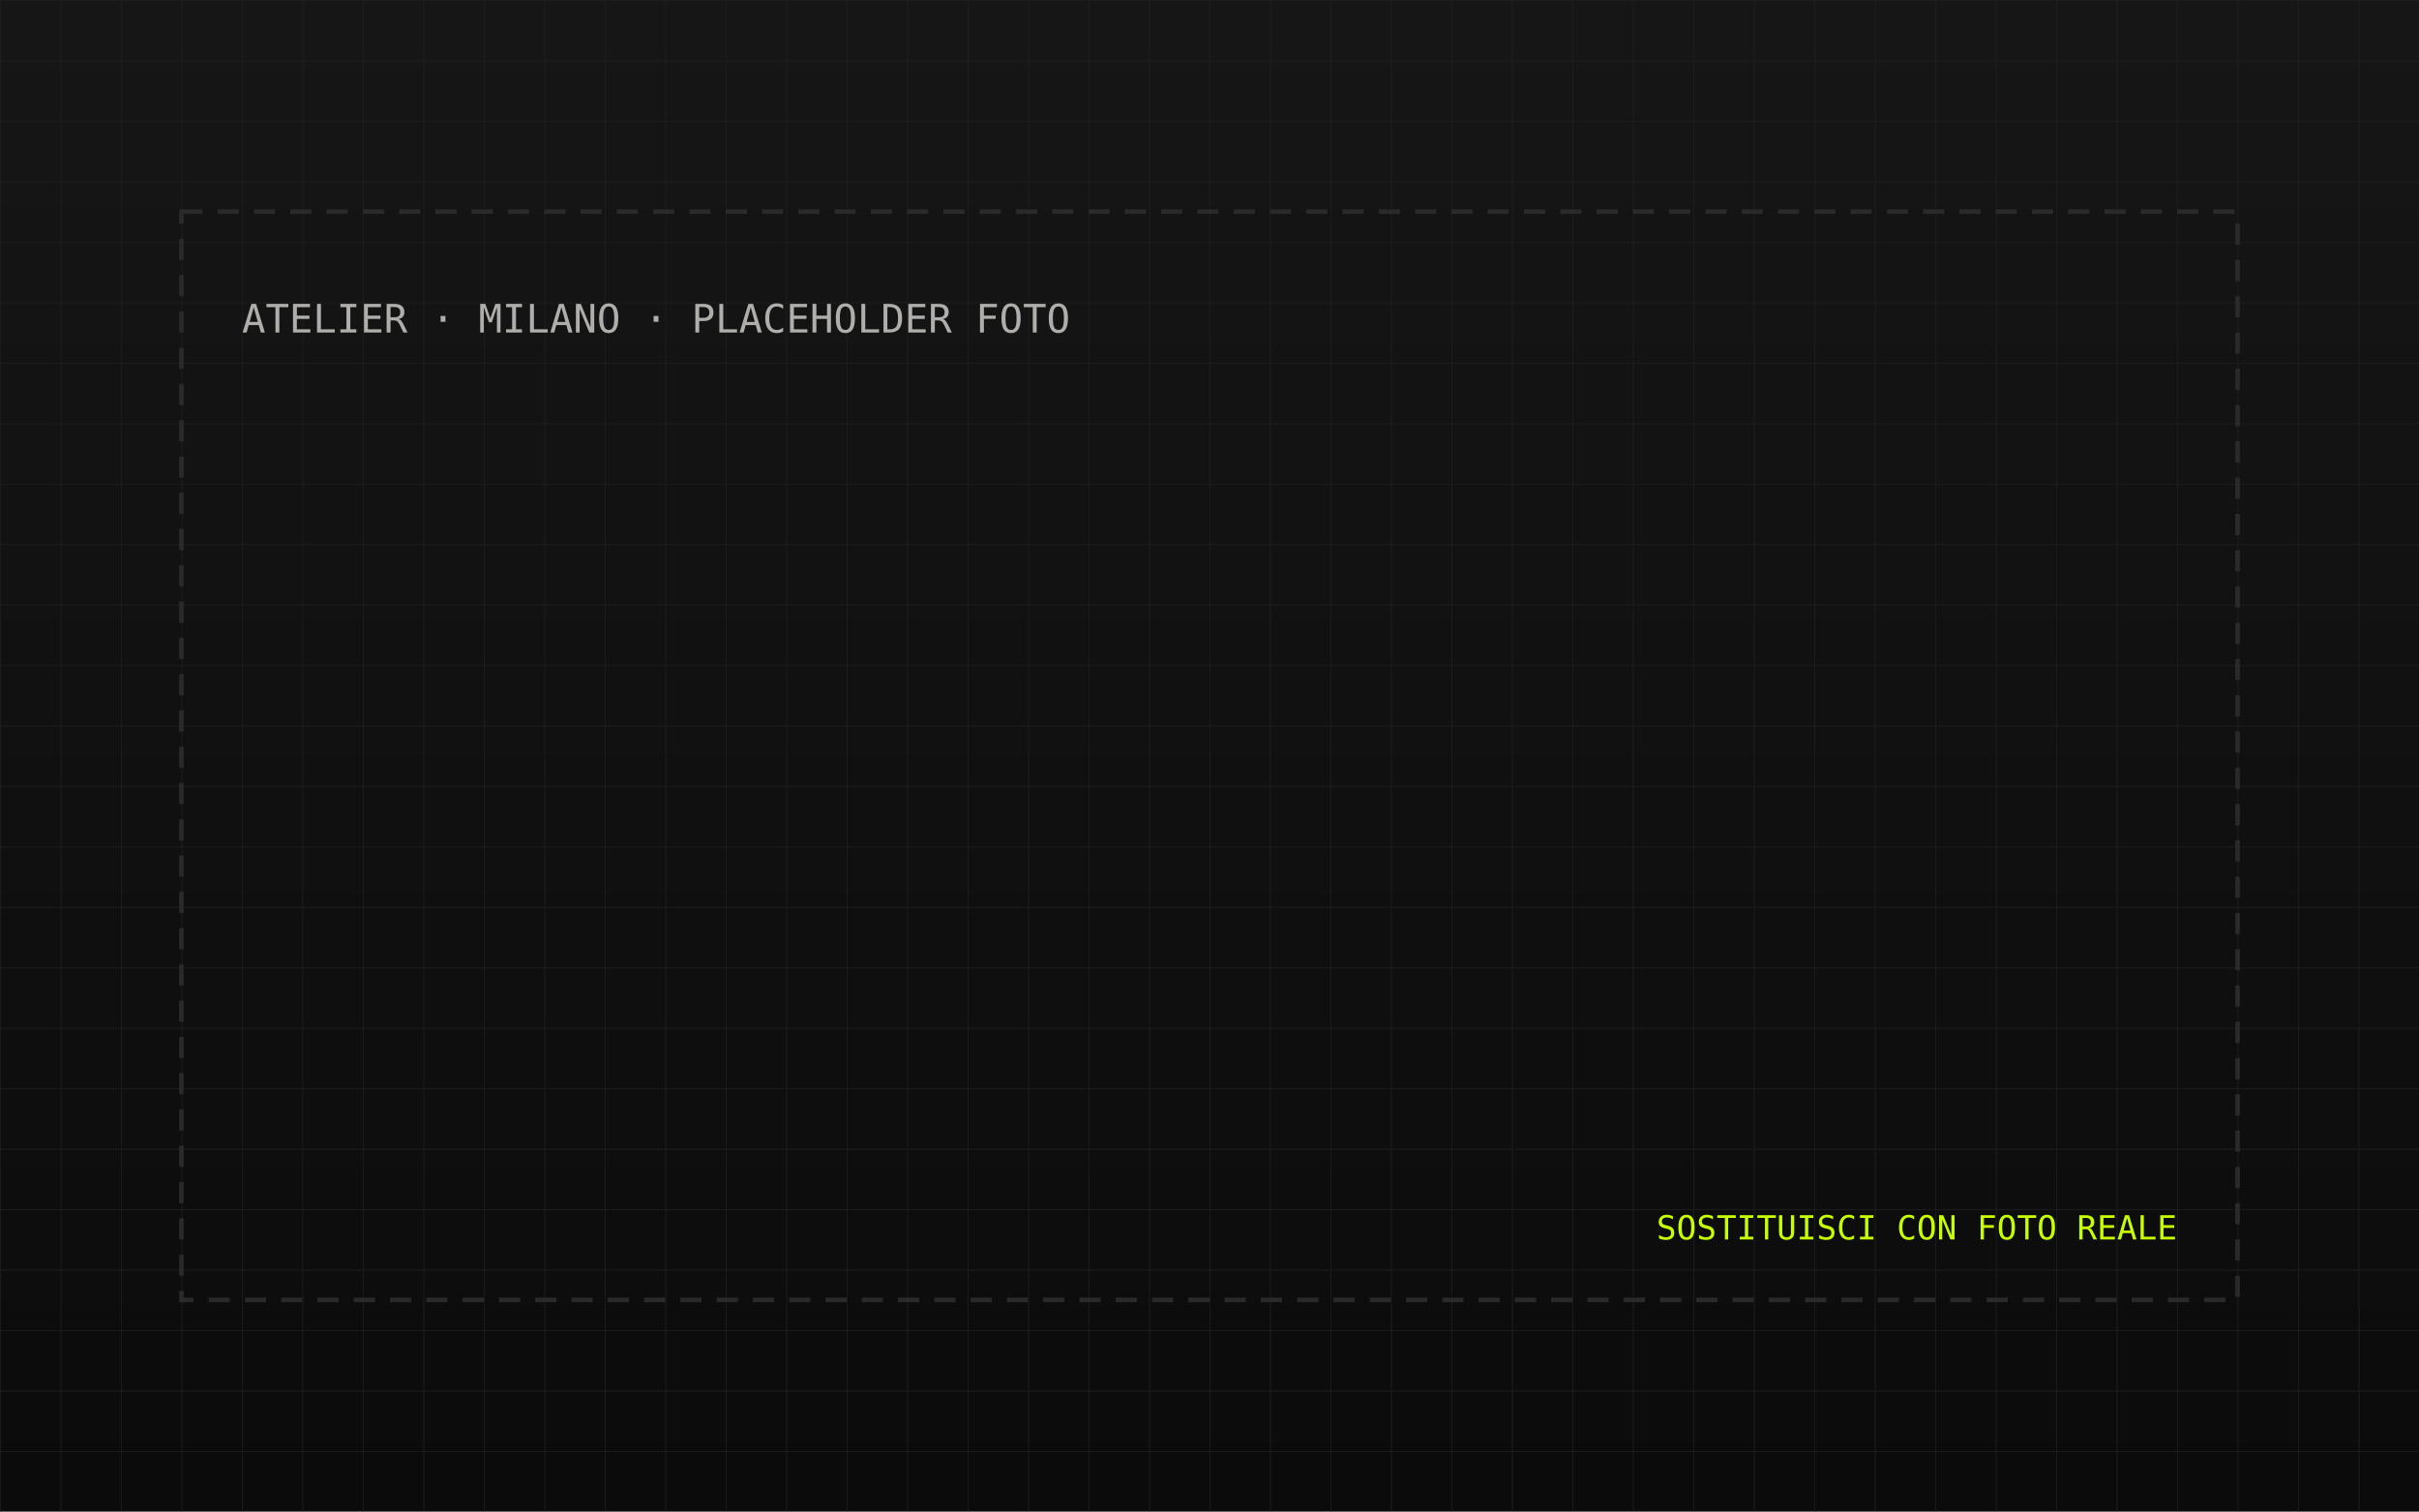
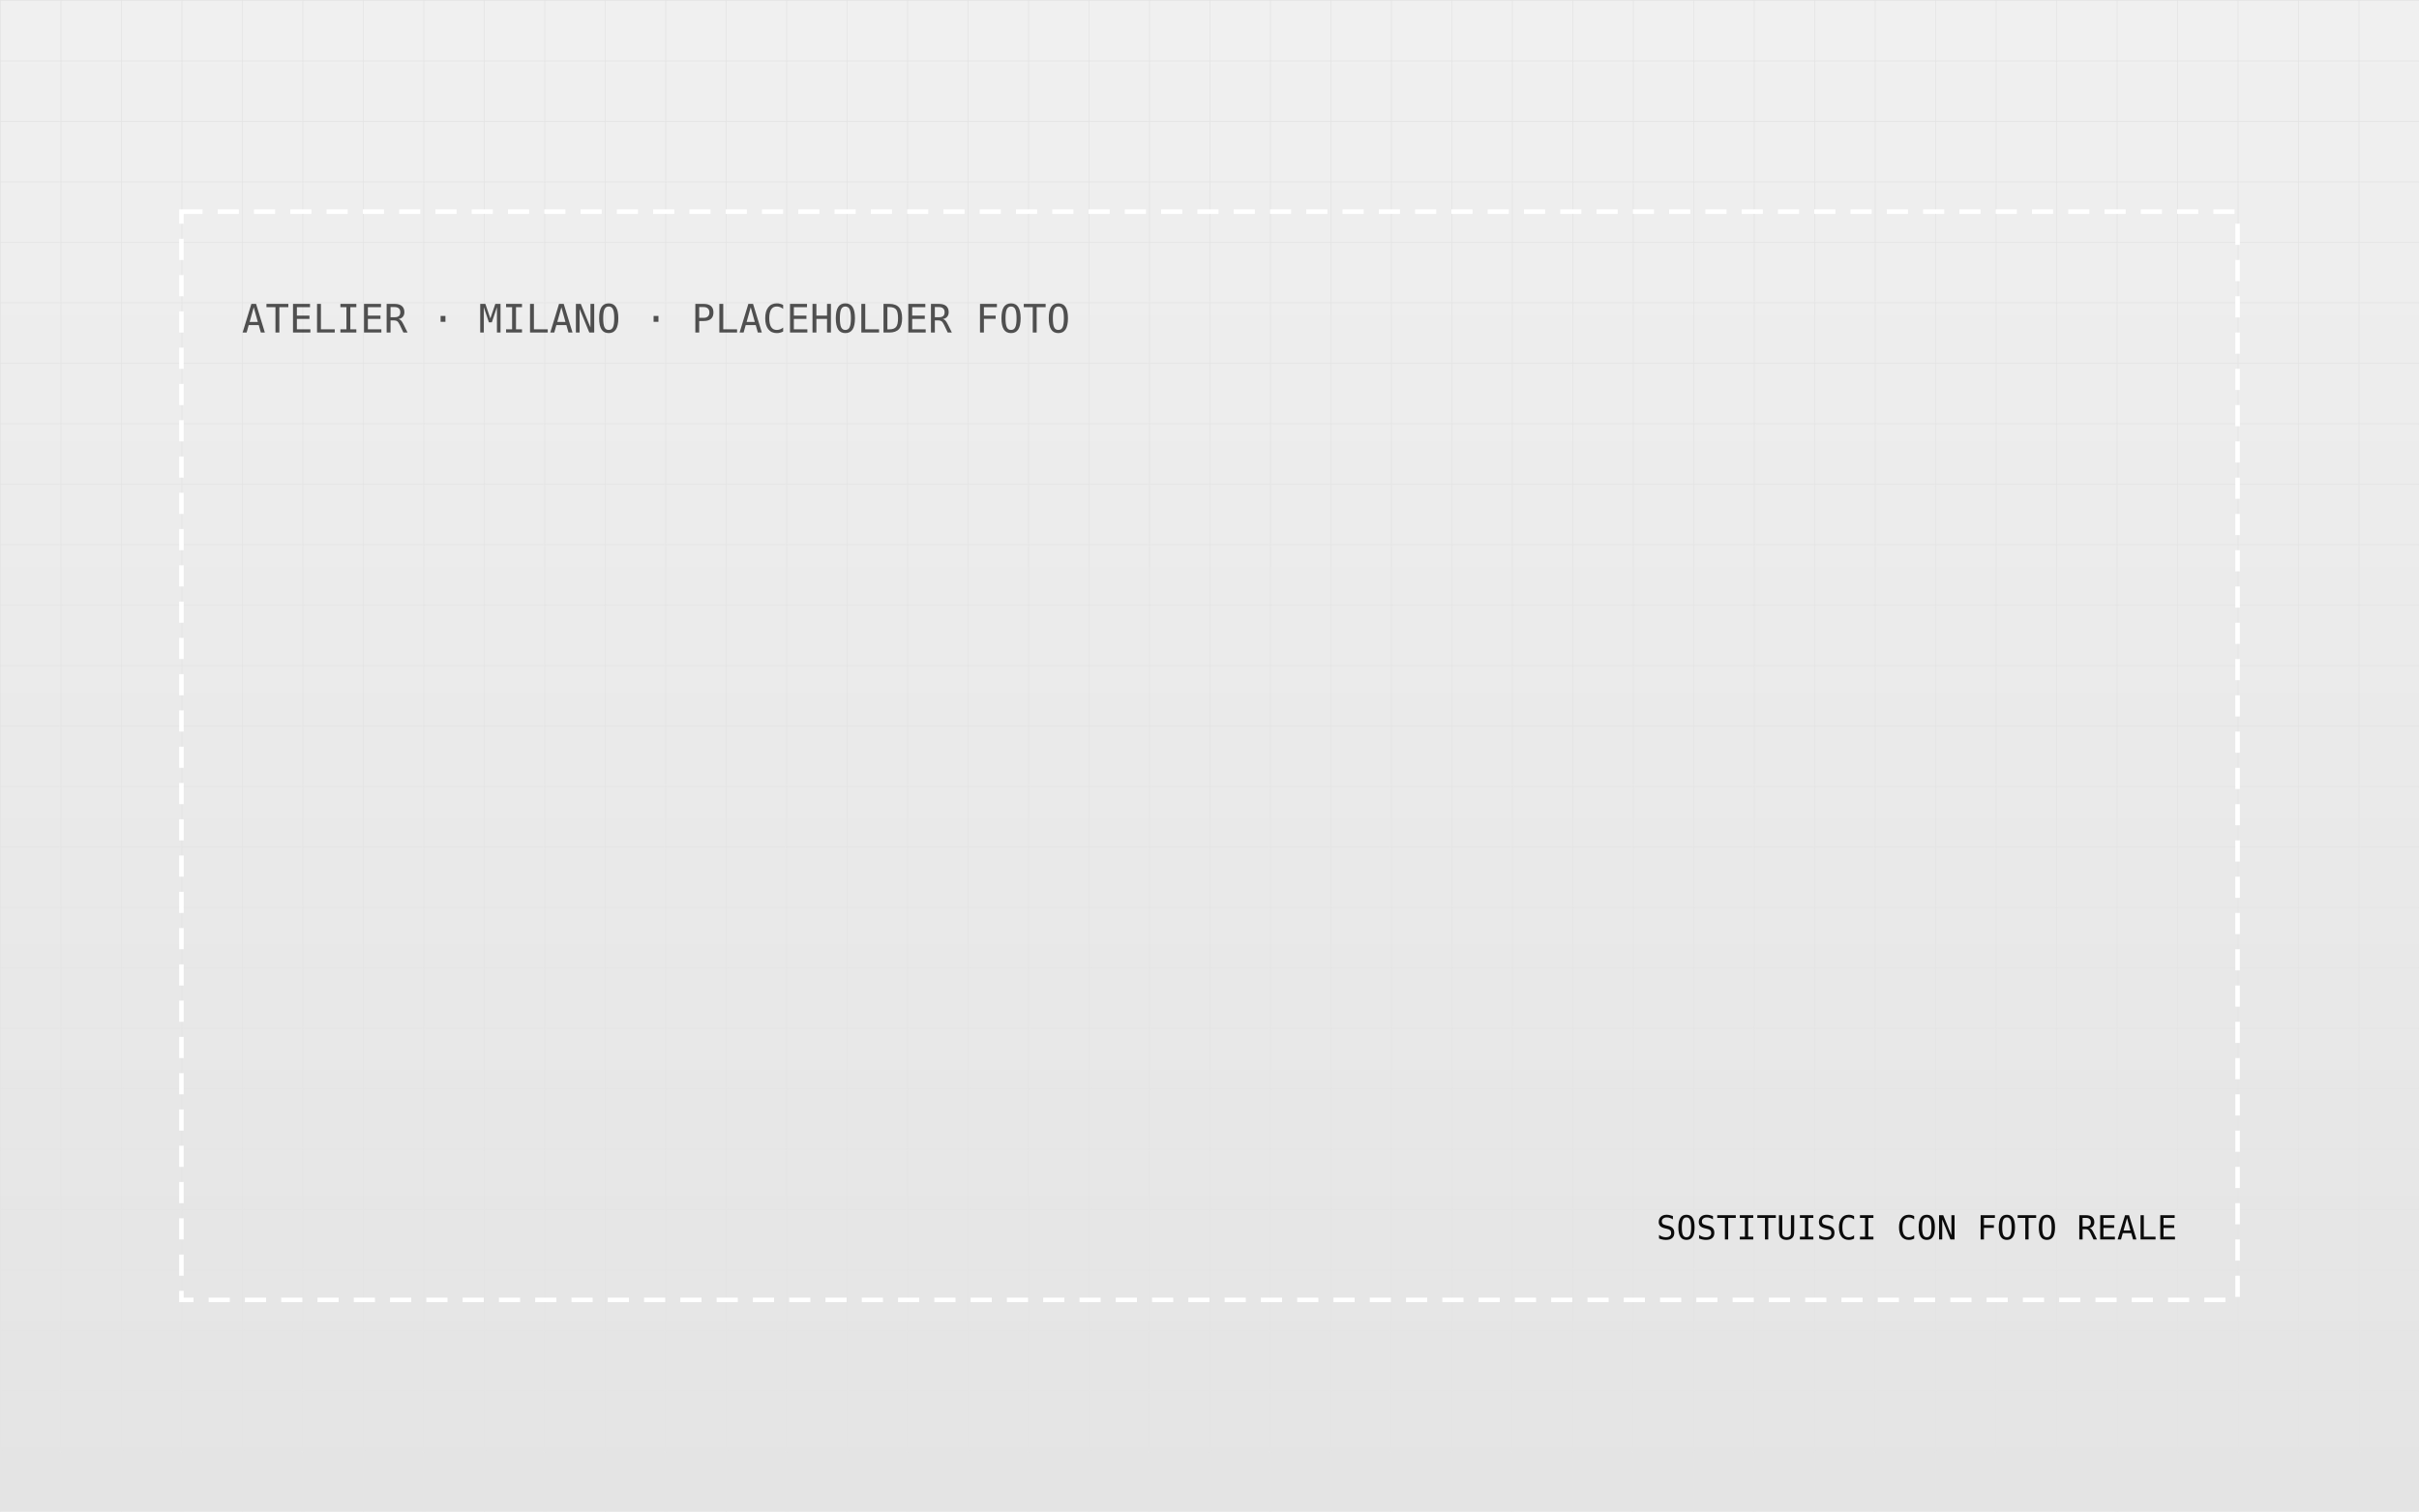
<svg xmlns="http://www.w3.org/2000/svg" width="1600" height="1000" viewBox="0 0 1600 1000">
  <defs>
    <pattern id="g" width="40" height="40" patternUnits="userSpaceOnUse">
-       <path d="M40 0H0V40" fill="none" stroke="#1f1f1f" stroke-width="1" />
+       <path d="M40 0H0V40" fill="none" stroke="#e4e4e4" stroke-width="1" />
    </pattern>
    <linearGradient id="v" x1="0" y1="0" x2="0" y2="1">
-       <stop offset="0" stop-color="#161616" />
-       <stop offset="1" stop-color="#0b0b0b" />
+       <stop offset="0" stop-color="#f0f0f0" />
+       <stop offset="1" stop-color="#e4e4e4" />
    </linearGradient>
  </defs>
  <rect width="100%" height="100%" fill="url(#v)" />
  <rect width="100%" height="100%" fill="url(#g)" />
-   <rect x="120" y="140" width="1360" height="720" fill="none" stroke="#2a2a2a" stroke-width="3" stroke-dasharray="14 10" />
-   <text x="160" y="220" font-family="ui-monospace, Menlo, monospace" font-size="26" fill="#f2f0ea" opacity="0.7">ATELIER · MILANO · PLACEHOLDER FOTO</text>
-   <text x="1440" y="820" text-anchor="end" font-family="ui-monospace, Menlo, monospace" font-size="22" fill="#c8ff00">SOSTITUISCI CON FOTO REALE</text>
+   <rect x="120" y="140" width="1360" height="720" fill="none" stroke="#ffffff" stroke-width="3" stroke-dasharray="14 10" />
+   <text x="160" y="220" font-family="ui-monospace, Menlo, monospace" font-size="26" fill="#0b0b0b" opacity="0.7">ATELIER · MILANO · PLACEHOLDER FOTO</text>
+   <text x="1440" y="820" text-anchor="end" font-family="ui-monospace, Menlo, monospace" font-size="22" fill="#0b0b0b">SOSTITUISCI CON FOTO REALE</text>
</svg>
